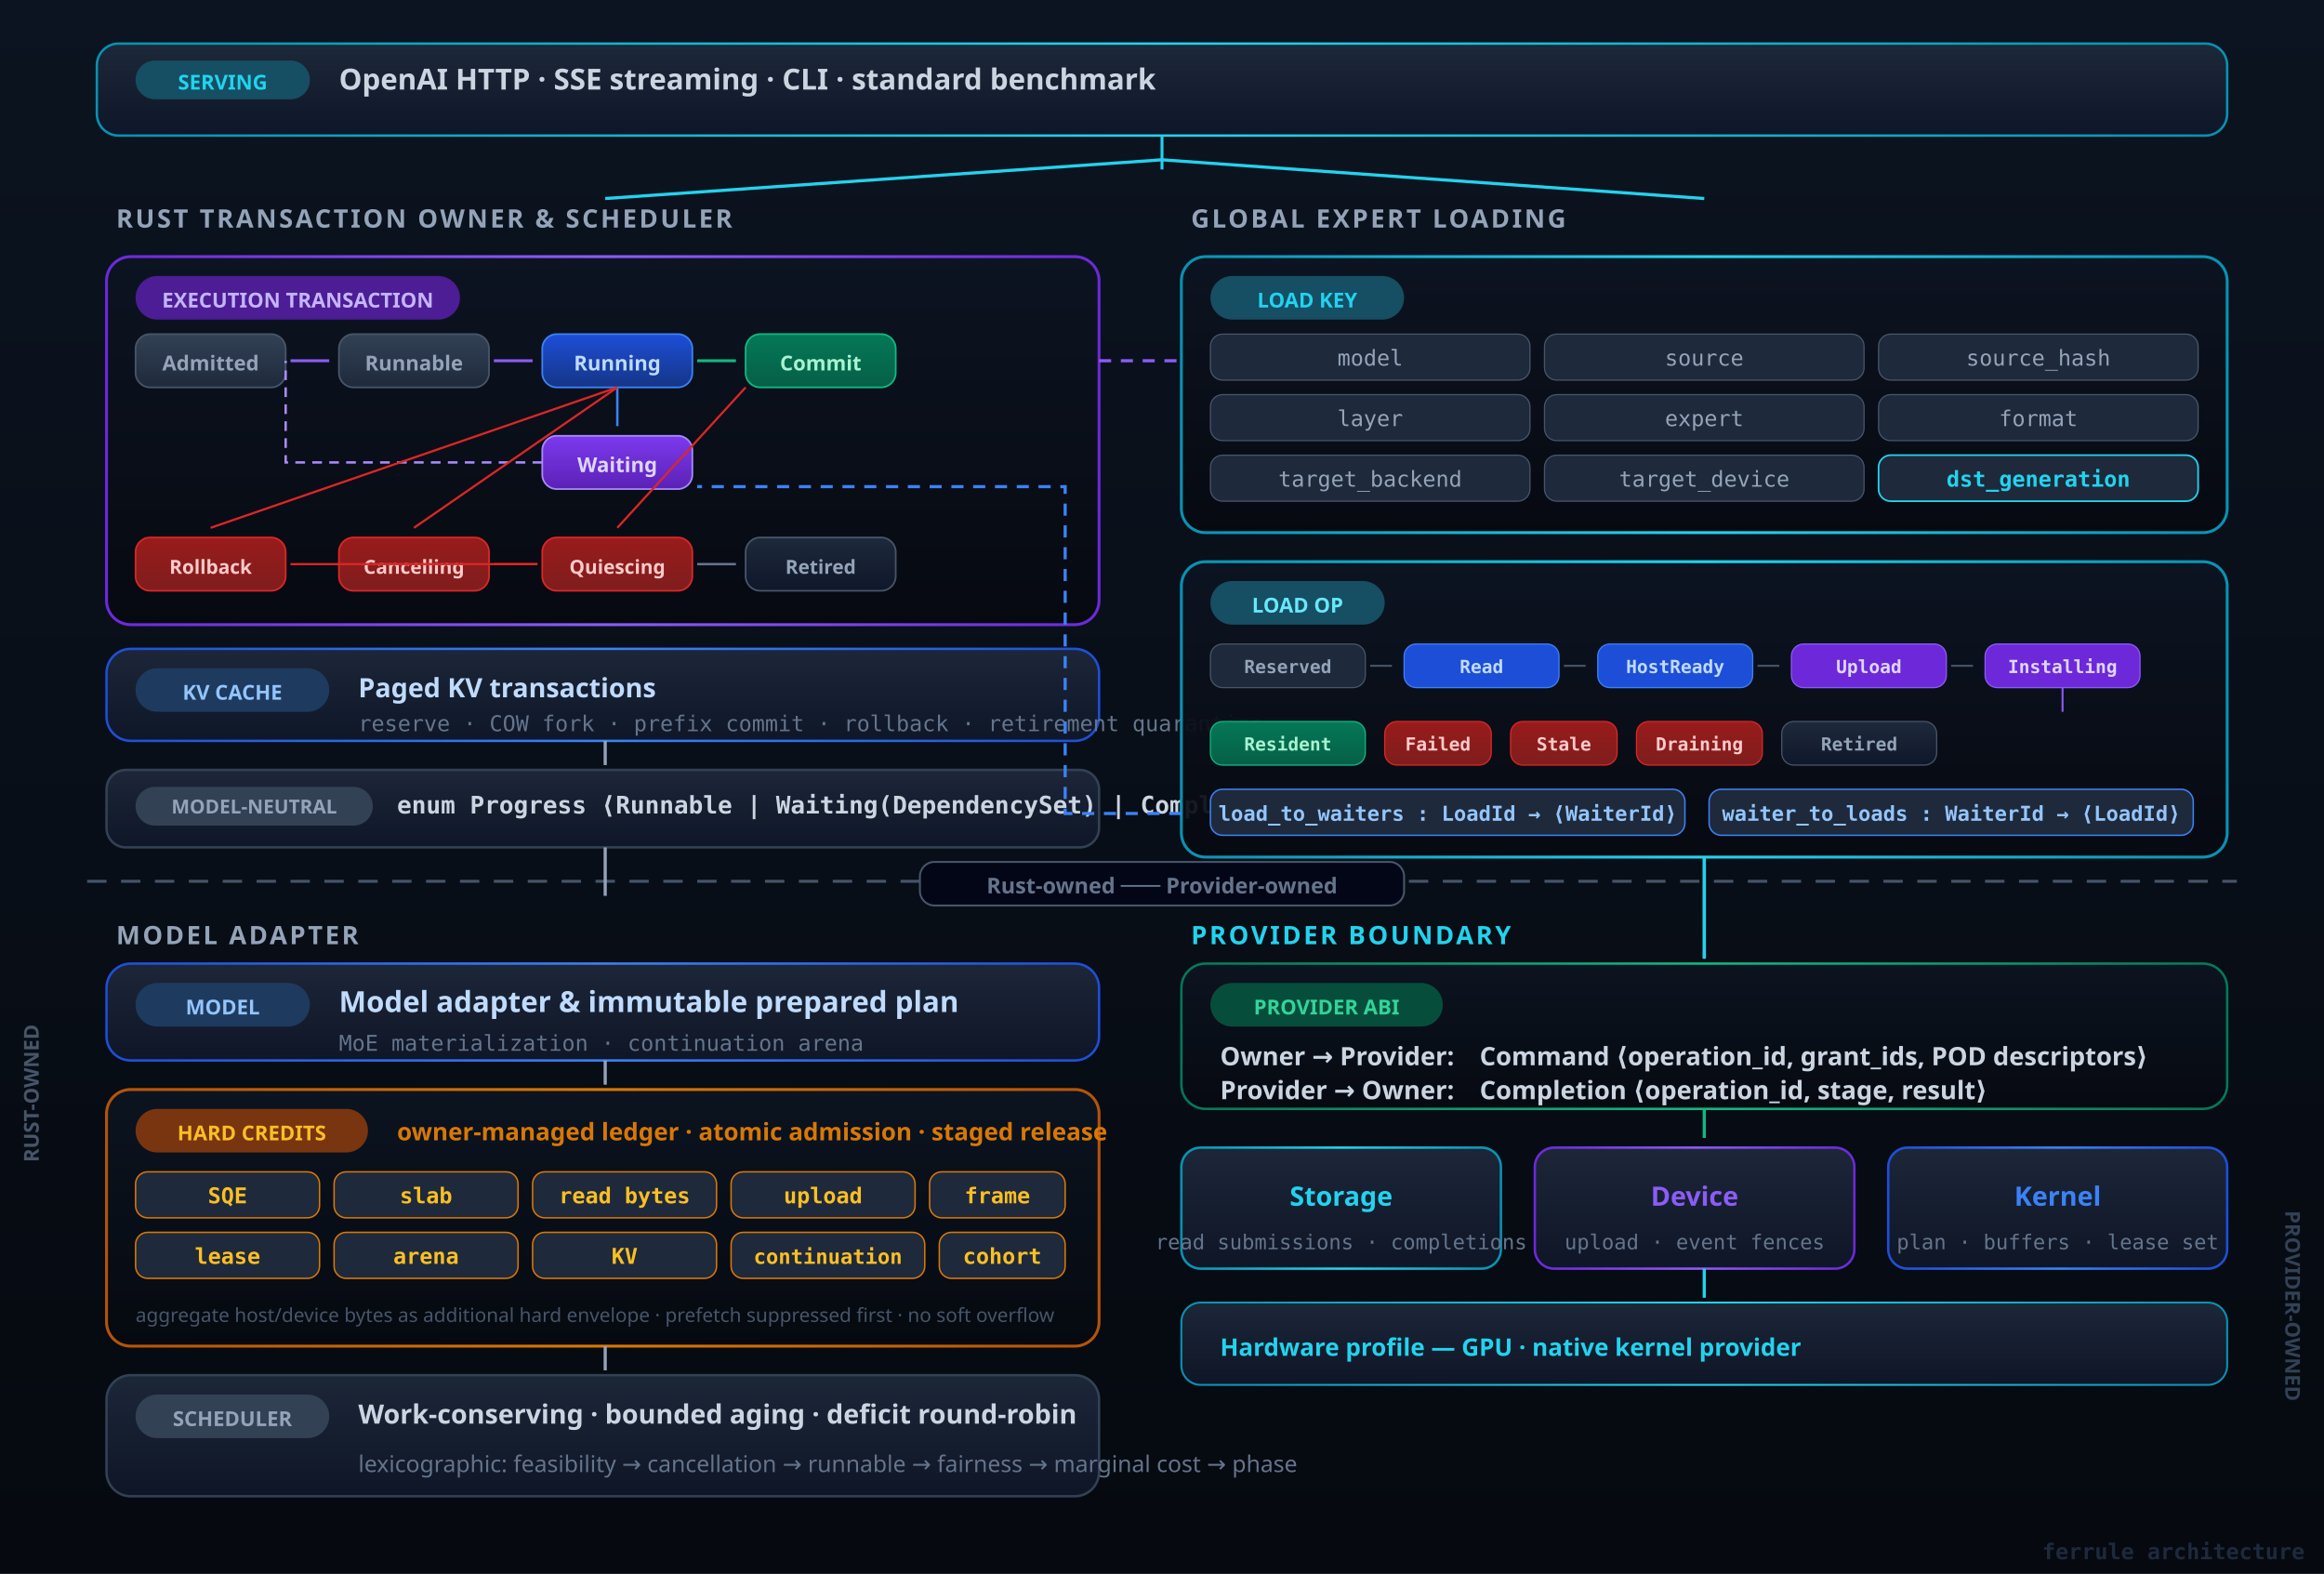
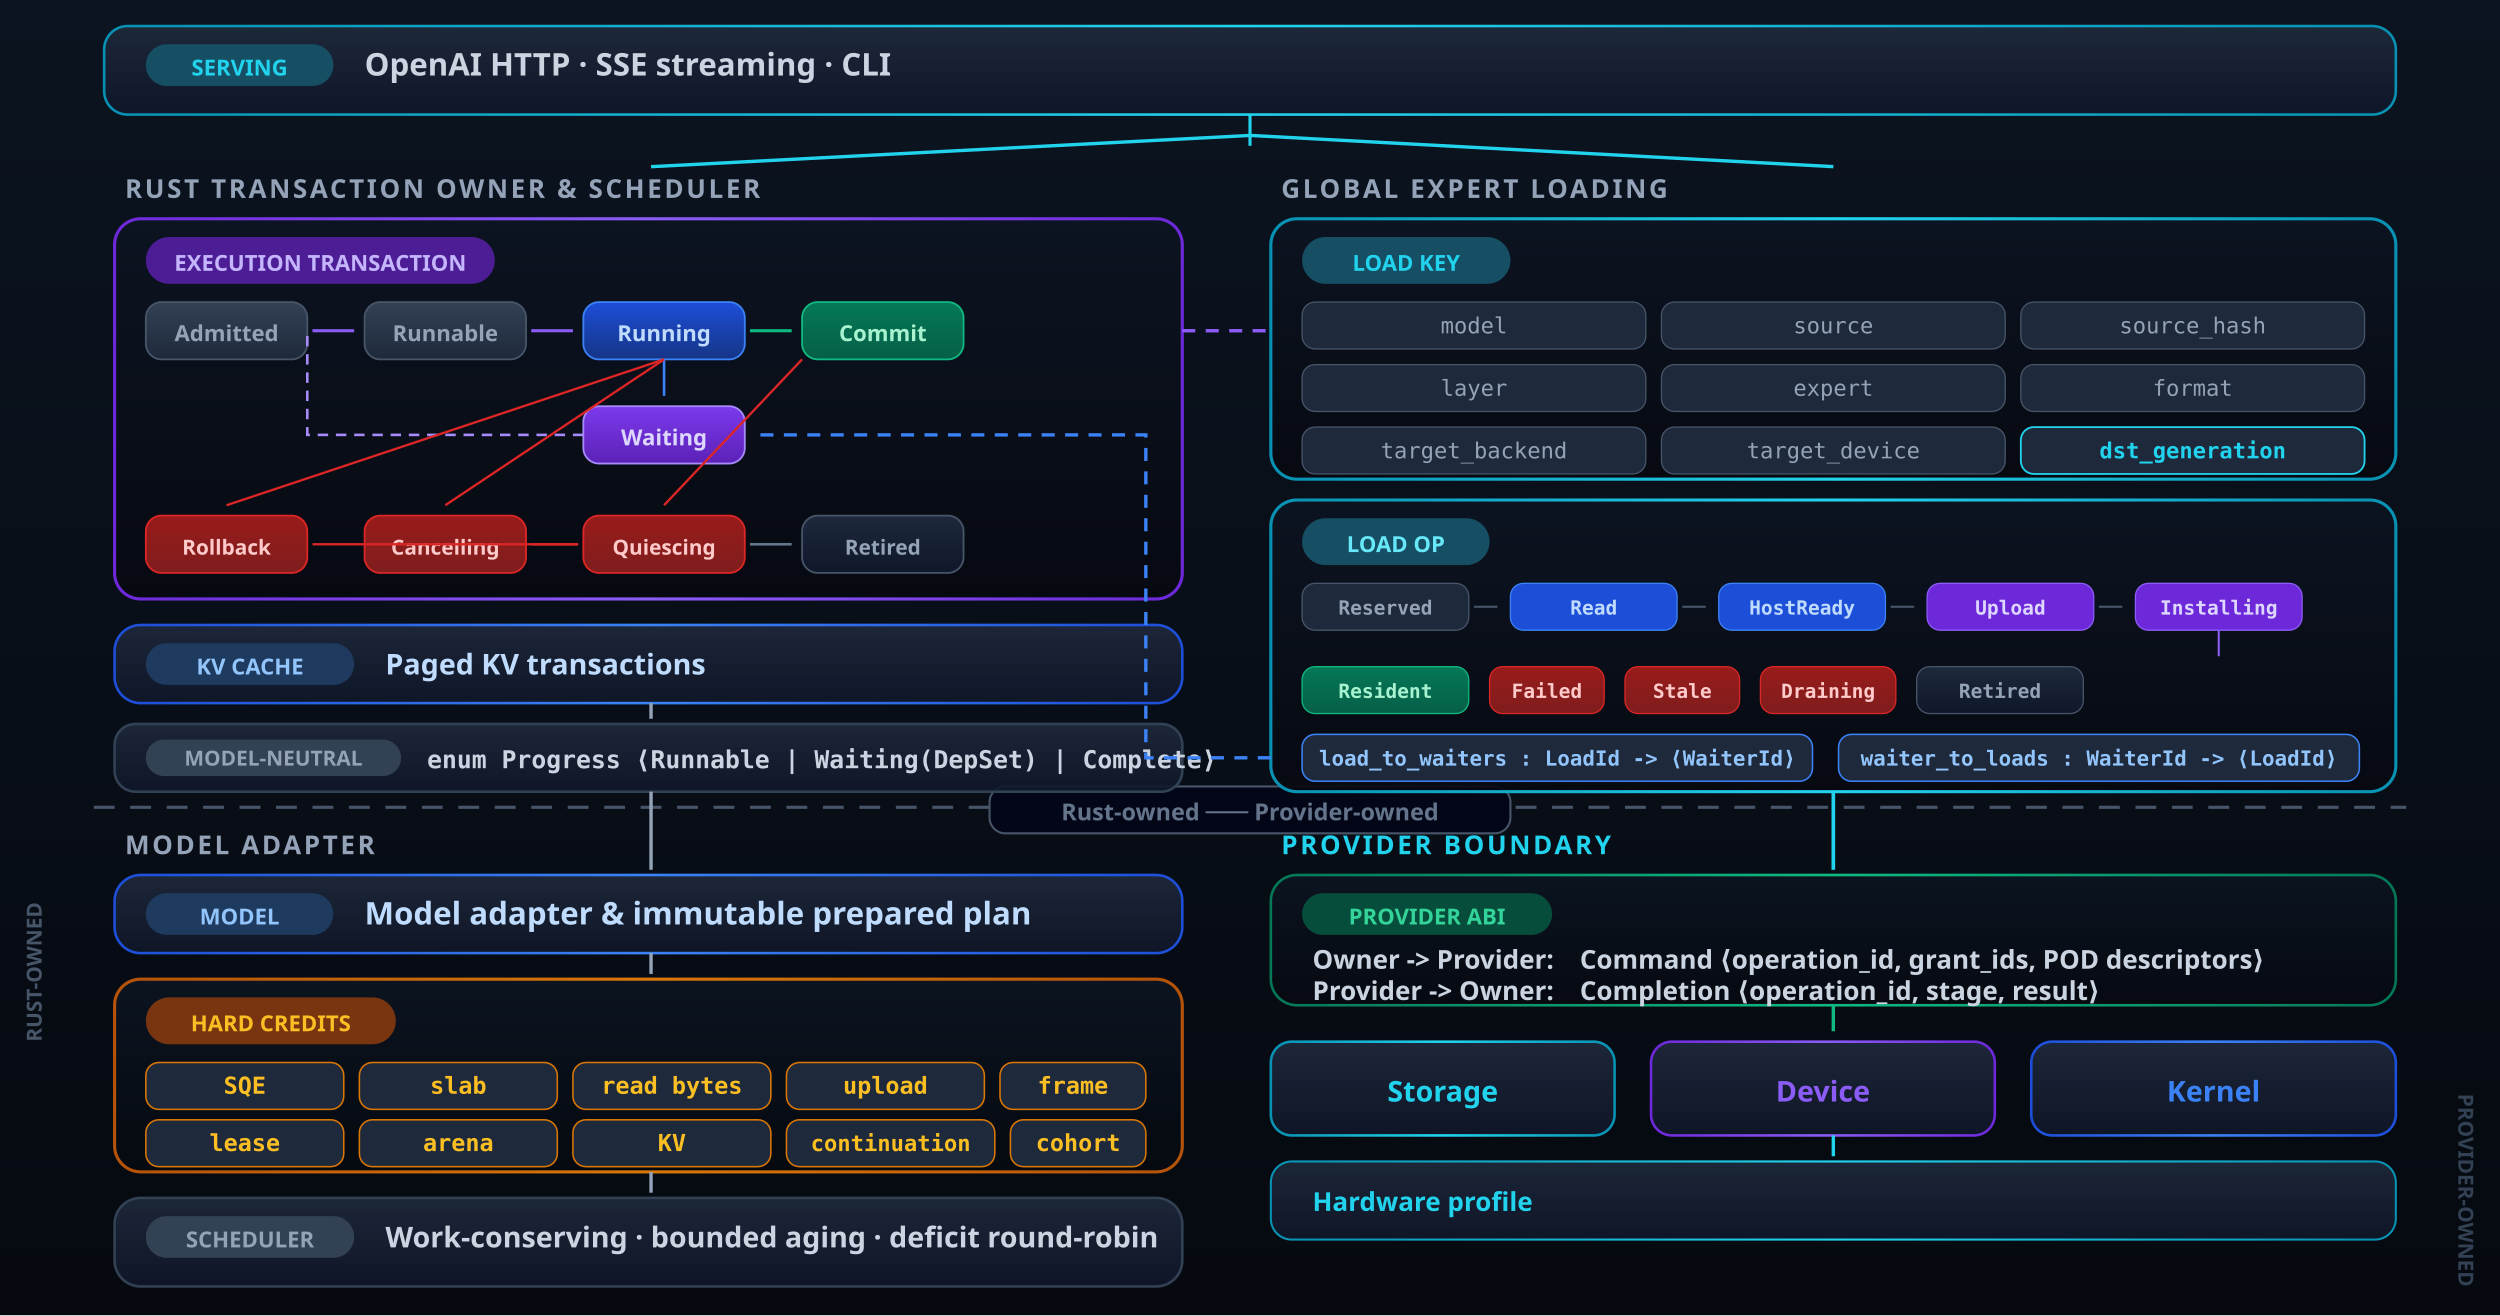
- <svg xmlns="http://www.w3.org/2000/svg" width="960" height="650" viewBox="0 0 960 650" role="img" aria-labelledby="ferrule-arch-title" focusable="false">
+ <svg xmlns="http://www.w3.org/2000/svg" width="960" height="505" viewBox="0 0 960 505" role="img" aria-labelledby="ferrule-arch-title" focusable="false">
  <defs>
    <linearGradient id="a-cyan" x1="0" y1="0" x2="1" y2="0">
      <stop offset="0" stop-color="#0891B2" />
      <stop offset="0.5" stop-color="#22D3EE" />
      <stop offset="1" stop-color="#0891B2" />
    </linearGradient>
    <linearGradient id="a-blue" x1="0" y1="0" x2="1" y2="0">
      <stop offset="0" stop-color="#1D4ED8" />
      <stop offset="0.5" stop-color="#3B82F6" />
      <stop offset="1" stop-color="#1D4ED8" />
    </linearGradient>
    <linearGradient id="a-purple" x1="0" y1="0" x2="1" y2="0">
      <stop offset="0" stop-color="#6D28D9" />
      <stop offset="0.5" stop-color="#8B5CF6" />
      <stop offset="1" stop-color="#6D28D9" />
    </linearGradient>
    <linearGradient id="a-amber" x1="0" y1="0" x2="1" y2="0">
      <stop offset="0" stop-color="#B45309" />
      <stop offset="0.5" stop-color="#D97706" />
      <stop offset="1" stop-color="#B45309" />
    </linearGradient>
    <linearGradient id="a-emerald" x1="0" y1="0" x2="1" y2="0">
      <stop offset="0" stop-color="#047857" />
      <stop offset="0.5" stop-color="#10B981" />
      <stop offset="1" stop-color="#047857" />
    </linearGradient>
    <linearGradient id="fill-card" x1="0" y1="0" x2="0" y2="1">
      <stop offset="0" stop-color="#1E293B" stop-opacity="0.92" />
      <stop offset="1" stop-color="#0F172A" stop-opacity="0.88" />
    </linearGradient>
    <linearGradient id="fill-deep" x1="0" y1="0" x2="0" y2="1">
      <stop offset="0" stop-color="#0C1421" stop-opacity="0.94" />
      <stop offset="1" stop-color="#060910" stop-opacity="0.92" />
    </linearGradient>
    <linearGradient id="st-n" x1="0" y1="0" x2="0" y2="1">
      <stop offset="0" stop-color="#334155" />
      <stop offset="1" stop-color="#1E293B" />
    </linearGradient>
    <linearGradient id="st-r" x1="0" y1="0" x2="0" y2="1">
      <stop offset="0" stop-color="#1D4ED8" />
      <stop offset="1" stop-color="#153586" />
    </linearGradient>
    <linearGradient id="st-w" x1="0" y1="0" x2="0" y2="1">
      <stop offset="0" stop-color="#7C3AED" />
      <stop offset="1" stop-color="#5B21B6" />
    </linearGradient>
    <linearGradient id="st-c" x1="0" y1="0" x2="0" y2="1">
      <stop offset="0" stop-color="#047857" />
      <stop offset="1" stop-color="#065F46" />
    </linearGradient>
    <linearGradient id="st-x" x1="0" y1="0" x2="0" y2="1">
      <stop offset="0" stop-color="#991B1B" />
      <stop offset="1" stop-color="#7F1D1D" />
    </linearGradient>
    <linearGradient id="st-t" x1="0" y1="0" x2="0" y2="1">
      <stop offset="0" stop-color="#1E293B" />
      <stop offset="1" stop-color="#0F172A" />
    </linearGradient>
    <linearGradient id="ld-ok" x1="0" y1="0" x2="0" y2="1">
      <stop offset="0" stop-color="#047857" />
      <stop offset="1" stop-color="#065F46" />
    </linearGradient>
    <linearGradient id="ld-err" x1="0" y1="0" x2="0" y2="1">
      <stop offset="0" stop-color="#991B1B" />
      <stop offset="1" stop-color="#7F1D1D" />
    </linearGradient>
  </defs>
-   <rect width="960" height="650" fill="#060910" />
-   <rect width="960" height="650" fill="url(#fill-deep)" />
-   <line x1="36" y1="364" x2="924" y2="364" stroke="#475569" stroke-width="1.2" stroke-dasharray="8 6" />
-   <rect x="380" y="356" width="200" height="18" rx="6" fill="#020617" stroke="#475569" stroke-width="0.8" />
-   <text x="480" y="369" text-anchor="middle" fill="#64748B" font-family="system-ui,sans-serif" font-size="9" font-weight="600">Rust-owned  ───  Provider-owned</text>
-   <rect x="40" y="18" width="880" height="38" rx="9" fill="url(#fill-card)" stroke="url(#a-cyan)" stroke-width="1" />
-   <rect x="56" y="25" width="72" height="16" rx="8" fill="#164E63" />
-   <text x="92" y="37" text-anchor="middle" fill="#22D3EE" font-family="system-ui,sans-serif" font-size="8.5" font-weight="700">SERVING</text>
-   <text x="140" y="37" fill="#CBD5E1" font-family="system-ui,sans-serif" font-size="12" font-weight="600">OpenAI HTTP · SSE streaming · CLI · standard benchmark</text>
-   <line x1="480" y1="56" x2="480" y2="70" stroke="#22D3EE" stroke-width="1.2" />
-   <line x1="480" y1="66" x2="250" y2="82" stroke="#22D3EE" stroke-width="1.3" />
-   <line x1="480" y1="66" x2="704" y2="82" stroke="#22D3EE" stroke-width="1.3" />
-   <text x="48" y="94" fill="#94A3B8" font-family="system-ui,sans-serif" font-size="10.5" font-weight="700" letter-spacing="1">RUST TRANSACTION OWNER &amp; SCHEDULER</text>
-   <g>
-     <rect x="44" y="106" width="410" height="152" rx="10" fill="url(#fill-deep)" stroke="url(#a-purple)" stroke-width="1.2" />
-     <rect x="56" y="114" width="134" height="18" rx="9" fill="#4C1D95" />
-     <text x="123" y="127" text-anchor="middle" fill="#C4B5FD" font-family="system-ui,sans-serif" font-size="8.5" font-weight="700">EXECUTION TRANSACTION</text>
-     <rect x="56" y="138" width="62" height="22" rx="6" fill="url(#st-n)" stroke="#475569" stroke-width="0.7" />
-     <text x="87" y="153" text-anchor="middle" fill="#94A3B8" font-family="system-ui,sans-serif" font-size="8.5" font-weight="700">Admitted</text>
-     <line x1="120" y1="149" x2="136" y2="149" stroke="#8B5CF6" stroke-width="1.2" />
-     <rect x="140" y="138" width="62" height="22" rx="6" fill="url(#st-n)" stroke="#475569" stroke-width="0.7" />
-     <text x="171" y="153" text-anchor="middle" fill="#94A3B8" font-family="system-ui,sans-serif" font-size="8.5" font-weight="700">Runnable</text>
-     <line x1="204" y1="149" x2="220" y2="149" stroke="#8B5CF6" stroke-width="1.2" />
-     <rect x="224" y="138" width="62" height="22" rx="6" fill="url(#st-r)" stroke="#3B82F6" stroke-width="0.7" />
-     <text x="255" y="153" text-anchor="middle" fill="#BFDBFE" font-family="system-ui,sans-serif" font-size="8.5" font-weight="700">Running</text>
-     <line x1="288" y1="149" x2="304" y2="149" stroke="#10B981" stroke-width="1.2" />
-     <rect x="308" y="138" width="62" height="22" rx="6" fill="url(#st-c)" stroke="#10B981" stroke-width="0.7" />
-     <text x="339" y="153" text-anchor="middle" fill="#A7F3D0" font-family="system-ui,sans-serif" font-size="8.5" font-weight="700">Commit</text>
-     <line x1="255" y1="160" x2="255" y2="176" stroke="#3B82F6" stroke-width="1" />
-     <rect x="224" y="180" width="62" height="22" rx="6" fill="url(#st-w)" stroke="#A78BFA" stroke-width="0.7" />
-     <text x="255" y="195" text-anchor="middle" fill="#DDD6FE" font-family="system-ui,sans-serif" font-size="8.5" font-weight="700">Waiting</text>
-     <path d="M224 191L118 191L118 149" fill="none" stroke="#A78BFA" stroke-width="1" stroke-dasharray="4 3" />
-     <line x1="255" y1="160" x2="87" y2="218" stroke="#DC2626" stroke-width="0.9" />
-     <line x1="255" y1="160" x2="171" y2="218" stroke="#DC2626" stroke-width="0.9" />
-     <line x1="308" y1="160" x2="255" y2="218" stroke="#DC2626" stroke-width="0.9" />
-     <rect x="56" y="222" width="62" height="22" rx="6" fill="url(#st-x)" stroke="#DC2626" stroke-width="0.7" />
-     <text x="87" y="237" text-anchor="middle" fill="#FECACA" font-family="system-ui,sans-serif" font-size="8" font-weight="700">Rollback</text>
-     <rect x="140" y="222" width="62" height="22" rx="6" fill="url(#st-x)" stroke="#DC2626" stroke-width="0.7" />
-     <text x="171" y="237" text-anchor="middle" fill="#FECACA" font-family="system-ui,sans-serif" font-size="8" font-weight="700">Cancelling</text>
-     <rect x="224" y="222" width="62" height="22" rx="6" fill="url(#st-x)" stroke="#DC2626" stroke-width="0.7" />
-     <text x="255" y="237" text-anchor="middle" fill="#FECACA" font-family="system-ui,sans-serif" font-size="8" font-weight="700">Quiescing</text>
-     <line x1="288" y1="233" x2="304" y2="233" stroke="#64748B" stroke-width="1" />
-     <rect x="308" y="222" width="62" height="22" rx="6" fill="url(#st-t)" stroke="#475569" stroke-width="0.7" />
-     <text x="339" y="237" text-anchor="middle" fill="#94A3B8" font-family="system-ui,sans-serif" font-size="8" font-weight="700">Retired</text>
-     <line x1="120" y1="233" x2="222" y2="233" stroke="#DC2626" stroke-width="0.9" />
-     <line x1="204" y1="233" x2="222" y2="233" stroke="#DC2626" stroke-width="0.9" />
-   </g>
-   <g>
-     <rect x="44" y="268" width="410" height="38" rx="10" fill="url(#fill-card)" stroke="url(#a-blue)" stroke-width="1" />
-     <rect x="56" y="276" width="80" height="18" rx="9" fill="#1E3A5F" />
-     <text x="96" y="289" text-anchor="middle" fill="#93C5FD" font-family="system-ui,sans-serif" font-size="8.5" font-weight="700">KV CACHE</text>
-     <text x="148" y="288" fill="#BFDBFE" font-family="system-ui,sans-serif" font-size="11" font-weight="600">Paged KV transactions</text>
-     <text x="148" y="302" fill="#64748B" font-family="Consolas,monospace" font-size="9">reserve · COW fork · prefix commit · rollback · retirement quarantine</text>
-   </g>
-   <g>
-     <rect x="44" y="318" width="410" height="32" rx="8" fill="url(#fill-card)" stroke="#334155" stroke-width="1" />
-     <rect x="56" y="325" width="98" height="16" rx="8" fill="#334155" />
-     <text x="105" y="336" text-anchor="middle" fill="#94A3B8" font-family="system-ui,sans-serif" font-size="8" font-weight="700">MODEL-NEUTRAL</text>
-     <text x="164" y="336" fill="#CBD5E1" font-family="Consolas,monospace" font-size="10" font-weight="600">enum Progress ⟨Runnable | Waiting(DependencySet) | Complete⟩</text>
-   </g>
-   <text x="492" y="94" fill="#94A3B8" font-family="system-ui,sans-serif" font-size="10.5" font-weight="700" letter-spacing="1">GLOBAL EXPERT LOADING</text>
-   <g>
-     <rect x="488" y="106" width="432" height="114" rx="10" fill="url(#fill-deep)" stroke="url(#a-cyan)" stroke-width="1.2" />
-     <rect x="500" y="114" width="80" height="18" rx="9" fill="#164E63" />
-     <text x="540" y="127" text-anchor="middle" fill="#22D3EE" font-family="system-ui,sans-serif" font-size="8.5" font-weight="700">LOAD KEY</text>
-     <rect x="500" y="138" width="132" height="19" rx="5" fill="#1E293B" stroke="#475569" stroke-width="0.5" />
-     <text x="566" y="151" text-anchor="middle" fill="#94A3B8" font-family="Consolas,monospace" font-size="9">model</text>
-     <rect x="638" y="138" width="132" height="19" rx="5" fill="#1E293B" stroke="#475569" stroke-width="0.5" />
-     <text x="704" y="151" text-anchor="middle" fill="#94A3B8" font-family="Consolas,monospace" font-size="9">source</text>
-     <rect x="776" y="138" width="132" height="19" rx="5" fill="#1E293B" stroke="#475569" stroke-width="0.5" />
-     <text x="842" y="151" text-anchor="middle" fill="#94A3B8" font-family="Consolas,monospace" font-size="9">source_hash</text>
-     <rect x="500" y="163" width="132" height="19" rx="5" fill="#1E293B" stroke="#475569" stroke-width="0.5" />
-     <text x="566" y="176" text-anchor="middle" fill="#94A3B8" font-family="Consolas,monospace" font-size="9">layer</text>
-     <rect x="638" y="163" width="132" height="19" rx="5" fill="#1E293B" stroke="#475569" stroke-width="0.5" />
-     <text x="704" y="176" text-anchor="middle" fill="#94A3B8" font-family="Consolas,monospace" font-size="9">expert</text>
-     <rect x="776" y="163" width="132" height="19" rx="5" fill="#1E293B" stroke="#475569" stroke-width="0.5" />
-     <text x="842" y="176" text-anchor="middle" fill="#94A3B8" font-family="Consolas,monospace" font-size="9">format</text>
-     <rect x="500" y="188" width="132" height="19" rx="5" fill="#1E293B" stroke="#475569" stroke-width="0.5" />
-     <text x="566" y="201" text-anchor="middle" fill="#94A3B8" font-family="Consolas,monospace" font-size="9">target_backend</text>
-     <rect x="638" y="188" width="132" height="19" rx="5" fill="#1E293B" stroke="#475569" stroke-width="0.5" />
-     <text x="704" y="201" text-anchor="middle" fill="#94A3B8" font-family="Consolas,monospace" font-size="9">target_device</text>
-     <rect x="776" y="188" width="132" height="19" rx="5" fill="#1E293B" stroke="#22D3EE" stroke-width="0.7" />
-     <text x="842" y="201" text-anchor="middle" fill="#22D3EE" font-family="Consolas,monospace" font-size="9" font-weight="600">dst_generation</text>
-   </g>
-   <g>
-     <rect x="488" y="232" width="432" height="122" rx="10" fill="url(#fill-deep)" stroke="url(#a-cyan)" stroke-width="1.2" />
-     <rect x="500" y="240" width="72" height="18" rx="9" fill="#164E63" />
-     <text x="536" y="253" text-anchor="middle" fill="#67E8F9" font-family="system-ui,sans-serif" font-size="8.5" font-weight="700">LOAD OP</text>
-     <rect x="500" y="266" width="64" height="18" rx="5" fill="#1E293B" stroke="#475569" stroke-width="0.5" />
-     <text x="532" y="278" text-anchor="middle" fill="#94A3B8" font-family="Consolas,monospace" font-size="7.5" font-weight="700">Reserved</text>
-     <line x1="566" y1="275" x2="575" y2="275" stroke="#475569" stroke-width="0.8" />
-     <rect x="580" y="266" width="64" height="18" rx="5" fill="#1D4ED8" stroke="#3B82F6" stroke-width="0.5" />
-     <text x="612" y="278" text-anchor="middle" fill="#BFDBFE" font-family="Consolas,monospace" font-size="7.5" font-weight="700">Read</text>
-     <line x1="646" y1="275" x2="655" y2="275" stroke="#475569" stroke-width="0.8" />
-     <rect x="660" y="266" width="64" height="18" rx="5" fill="#1D4ED8" stroke="#3B82F6" stroke-width="0.5" />
-     <text x="692" y="278" text-anchor="middle" fill="#BFDBFE" font-family="Consolas,monospace" font-size="7.5" font-weight="700">HostReady</text>
-     <line x1="726" y1="275" x2="735" y2="275" stroke="#475569" stroke-width="0.8" />
-     <rect x="740" y="266" width="64" height="18" rx="5" fill="#6D28D9" stroke="#8B5CF6" stroke-width="0.5" />
-     <text x="772" y="278" text-anchor="middle" fill="#DDD6FE" font-family="Consolas,monospace" font-size="7.5" font-weight="700">Upload</text>
-     <line x1="806" y1="275" x2="815" y2="275" stroke="#475569" stroke-width="0.8" />
-     <rect x="820" y="266" width="64" height="18" rx="5" fill="#6D28D9" stroke="#8B5CF6" stroke-width="0.5" />
-     <text x="852" y="278" text-anchor="middle" fill="#DDD6FE" font-family="Consolas,monospace" font-size="7.5" font-weight="700">Installing</text>
-     <line x1="852" y1="284" x2="852" y2="294" stroke="#8B5CF6" stroke-width="0.8" />
-     <rect x="500" y="298" width="64" height="18" rx="5" fill="url(#ld-ok)" stroke="#10B981" stroke-width="0.5" />
-     <text x="532" y="310" text-anchor="middle" fill="#A7F3D0" font-family="Consolas,monospace" font-size="7.5" font-weight="700">Resident</text>
-     <rect x="572" y="298" width="44" height="18" rx="5" fill="url(#ld-err)" stroke="#DC2626" stroke-width="0.5" />
-     <text x="594" y="310" text-anchor="middle" fill="#FECACA" font-family="Consolas,monospace" font-size="7.5" font-weight="700">Failed</text>
-     <rect x="624" y="298" width="44" height="18" rx="5" fill="url(#ld-err)" stroke="#DC2626" stroke-width="0.5" />
-     <text x="646" y="310" text-anchor="middle" fill="#FECACA" font-family="Consolas,monospace" font-size="7.5" font-weight="700">Stale</text>
-     <rect x="676" y="298" width="52" height="18" rx="5" fill="url(#ld-err)" stroke="#DC2626" stroke-width="0.5" />
-     <text x="702" y="310" text-anchor="middle" fill="#FECACA" font-family="Consolas,monospace" font-size="7.5" font-weight="700">Draining</text>
-     <rect x="736" y="298" width="64" height="18" rx="5" fill="url(#st-t)" stroke="#475569" stroke-width="0.5" />
-     <text x="768" y="310" text-anchor="middle" fill="#94A3B8" font-family="Consolas,monospace" font-size="7.5" font-weight="700">Retired</text>
-     <rect x="500" y="326" width="196" height="19" rx="5" fill="#1E293B" stroke="#3B82F6" stroke-width="0.6" />
-     <text x="598" y="339" text-anchor="middle" fill="#93C5FD" font-family="Consolas,monospace" font-size="8.5" font-weight="600">load_to_waiters : LoadId → ⟨WaiterId⟩</text>
-     <rect x="706" y="326" width="200" height="19" rx="5" fill="#1E293B" stroke="#3B82F6" stroke-width="0.6" />
-     <text x="806" y="339" text-anchor="middle" fill="#93C5FD" font-family="Consolas,monospace" font-size="8.5" font-weight="600">waiter_to_loads : WaiterId → ⟨LoadId⟩</text>
-   </g>
-   <text x="48" y="390" fill="#94A3B8" font-family="system-ui,sans-serif" font-size="10.5" font-weight="700" letter-spacing="1">MODEL ADAPTER</text>
-   <g>
-     <rect x="44" y="398" width="410" height="40" rx="10" fill="url(#fill-card)" stroke="url(#a-blue)" stroke-width="1" />
-     <rect x="56" y="406" width="72" height="18" rx="9" fill="#1E3A5F" />
-     <text x="92" y="419" text-anchor="middle" fill="#93C5FD" font-family="system-ui,sans-serif" font-size="8.5" font-weight="700">MODEL</text>
-     <text x="140" y="418" fill="#BFDBFE" font-family="system-ui,sans-serif" font-size="12" font-weight="600">Model adapter &amp; immutable prepared plan</text>
-     <text x="140" y="434" fill="#64748B" font-family="Consolas,monospace" font-size="9">MoE materialization · continuation arena</text>
-   </g>
-   <g>
-     <rect x="44" y="450" width="410" height="106" rx="10" fill="url(#fill-deep)" stroke="url(#a-amber)" stroke-width="1.2" />
-     <rect x="56" y="458" width="96" height="18" rx="9" fill="#78350F" />
-     <text x="104" y="471" text-anchor="middle" fill="#FBBF24" font-family="system-ui,sans-serif" font-size="8.5" font-weight="700">HARD CREDITS</text>
-     <text x="164" y="471" fill="#D97706" font-family="system-ui,sans-serif" font-size="10" font-weight="600">owner-managed ledger · atomic admission · staged release</text>
-     <rect x="56" y="484" width="76" height="19" rx="5" fill="#1E293B" stroke="#D97706" stroke-width="0.6" />
-     <text x="94" y="497" text-anchor="middle" fill="#FBBF24" font-family="Consolas,monospace" font-size="9" font-weight="700">SQE</text>
-     <rect x="138" y="484" width="76" height="19" rx="5" fill="#1E293B" stroke="#D97706" stroke-width="0.6" />
-     <text x="176" y="497" text-anchor="middle" fill="#FBBF24" font-family="Consolas,monospace" font-size="9" font-weight="700">slab</text>
-     <rect x="220" y="484" width="76" height="19" rx="5" fill="#1E293B" stroke="#D97706" stroke-width="0.6" />
-     <text x="258" y="497" text-anchor="middle" fill="#FBBF24" font-family="Consolas,monospace" font-size="9" font-weight="700">read bytes</text>
-     <rect x="302" y="484" width="76" height="19" rx="5" fill="#1E293B" stroke="#D97706" stroke-width="0.6" />
-     <text x="340" y="497" text-anchor="middle" fill="#FBBF24" font-family="Consolas,monospace" font-size="9" font-weight="700">upload</text>
-     <rect x="384" y="484" width="56" height="19" rx="5" fill="#1E293B" stroke="#D97706" stroke-width="0.6" />
-     <text x="412" y="497" text-anchor="middle" fill="#FBBF24" font-family="Consolas,monospace" font-size="9" font-weight="700">frame</text>
-     <rect x="56" y="509" width="76" height="19" rx="5" fill="#1E293B" stroke="#D97706" stroke-width="0.6" />
-     <text x="94" y="522" text-anchor="middle" fill="#FBBF24" font-family="Consolas,monospace" font-size="9" font-weight="700">lease</text>
-     <rect x="138" y="509" width="76" height="19" rx="5" fill="#1E293B" stroke="#D97706" stroke-width="0.6" />
-     <text x="176" y="522" text-anchor="middle" fill="#FBBF24" font-family="Consolas,monospace" font-size="9" font-weight="700">arena</text>
-     <rect x="220" y="509" width="76" height="19" rx="5" fill="#1E293B" stroke="#D97706" stroke-width="0.6" />
-     <text x="258" y="522" text-anchor="middle" fill="#FBBF24" font-family="Consolas,monospace" font-size="9" font-weight="700">KV</text>
-     <rect x="302" y="509" width="80" height="19" rx="5" fill="#1E293B" stroke="#D97706" stroke-width="0.6" />
-     <text x="342" y="522" text-anchor="middle" fill="#FBBF24" font-family="Consolas,monospace" font-size="8.5" font-weight="700">continuation</text>
-     <rect x="388" y="509" width="52" height="19" rx="5" fill="#1E293B" stroke="#D97706" stroke-width="0.6" />
-     <text x="414" y="522" text-anchor="middle" fill="#FBBF24" font-family="Consolas,monospace" font-size="9" font-weight="700">cohort</text>
-     <text x="56" y="546" fill="#475569" font-family="system-ui,sans-serif" font-size="8">aggregate host/device bytes as additional hard envelope · prefetch suppressed first · no soft overflow</text>
-   </g>
-   <g>
-     <rect x="44" y="568" width="410" height="50" rx="10" fill="url(#fill-card)" stroke="#334155" stroke-width="1" />
-     <rect x="56" y="576" width="80" height="18" rx="9" fill="#334155" />
-     <text x="96" y="589" text-anchor="middle" fill="#94A3B8" font-family="system-ui,sans-serif" font-size="8.5" font-weight="700">SCHEDULER</text>
-     <text x="148" y="588" fill="#CBD5E1" font-family="system-ui,sans-serif" font-size="11" font-weight="600">Work-conserving · bounded aging · deficit round-robin</text>
-     <text x="148" y="608" fill="#64748B" font-family="system-ui,sans-serif" font-size="9.5">lexicographic: feasibility → cancellation → runnable → fairness → marginal cost → phase</text>
-   </g>
-   <text x="492" y="390" fill="#22D3EE" font-family="system-ui,sans-serif" font-size="10.5" font-weight="700" letter-spacing="1">PROVIDER BOUNDARY</text>
-   <g>
-     <rect x="488" y="398" width="432" height="60" rx="10" fill="url(#fill-deep)" stroke="url(#a-emerald)" stroke-width="1" />
-     <rect x="500" y="406" width="96" height="18" rx="9" fill="#064E3B" />
-     <text x="548" y="419" text-anchor="middle" fill="#34D399" font-family="system-ui,sans-serif" font-size="8.5" font-weight="700">PROVIDER ABI</text>
-     <text x="504" y="440" fill="#CBD5E1" font-family="system-ui,sans-serif" font-size="10.5" font-weight="600">Owner → Provider:　Command ⟨operation_id, grant_ids, POD descriptors⟩</text>
-     <text x="504" y="454" fill="#CBD5E1" font-family="system-ui,sans-serif" font-size="10.5" font-weight="600">Provider → Owner:　Completion ⟨operation_id, stage, result⟩</text>
-   </g>
-   <line x1="704" y1="354" x2="704" y2="396" stroke="#22D3EE" stroke-width="1.4" />
-   <line x1="704" y1="458" x2="704" y2="470" stroke="#10B981" stroke-width="1.3" />
-   <g>
-     <rect x="488" y="474" width="132" height="50" rx="8" fill="url(#fill-card)" stroke="url(#a-cyan)" stroke-width="1" />
-     <text x="554" y="498" text-anchor="middle" fill="#22D3EE" font-family="system-ui,sans-serif" font-size="11" font-weight="700">Storage</text>
-     <text x="554" y="516" text-anchor="middle" fill="#64748B" font-family="Consolas,monospace" font-size="8.5">read submissions · completions</text>
-   </g>
-   <g>
-     <rect x="634" y="474" width="132" height="50" rx="8" fill="url(#fill-card)" stroke="url(#a-purple)" stroke-width="1" />
-     <text x="700" y="498" text-anchor="middle" fill="#8B5CF6" font-family="system-ui,sans-serif" font-size="11" font-weight="700">Device</text>
-     <text x="700" y="516" text-anchor="middle" fill="#64748B" font-family="Consolas,monospace" font-size="8.5">upload · event fences</text>
-   </g>
-   <g>
-     <rect x="780" y="474" width="140" height="50" rx="8" fill="url(#fill-card)" stroke="url(#a-blue)" stroke-width="1" />
-     <text x="850" y="498" text-anchor="middle" fill="#3B82F6" font-family="system-ui,sans-serif" font-size="11" font-weight="700">Kernel</text>
-     <text x="850" y="516" text-anchor="middle" fill="#64748B" font-family="Consolas,monospace" font-size="8.5">plan · buffers · lease set</text>
-   </g>
-   <g>
-     <rect x="488" y="538" width="432" height="34" rx="8" fill="url(#fill-card)" stroke="url(#a-cyan)" stroke-width="0.8" />
-     <text x="504" y="560" fill="#22D3EE" font-family="system-ui,sans-serif" font-size="10" font-weight="700">Hardware profile — GPU · native kernel provider</text>
-   </g>
-   <line x1="704" y1="524" x2="704" y2="536" stroke="#22D3EE" stroke-width="1.3" />
-   <line x1="250" y1="306" x2="250" y2="316" stroke="#94A3B8" stroke-width="1.3" />
-   <line x1="250" y1="350" x2="250" y2="370" stroke="#94A3B8" stroke-width="1.3" />
-   <line x1="250" y1="438" x2="250" y2="448" stroke="#94A3B8" stroke-width="1.3" />
-   <line x1="250" y1="556" x2="250" y2="566" stroke="#94A3B8" stroke-width="1.3" />
-   <path d="M454 149L488 149" fill="none" stroke="#8B5CF6" stroke-width="1.3" stroke-dasharray="5 4" />
-   <path d="M488 336L440 336L440 201L288 201" fill="none" stroke="#3B82F6" stroke-width="1.3" stroke-dasharray="5 4" />
-   <text x="16" y="480" fill="#475569" font-family="system-ui,sans-serif" font-size="8.5" font-weight="600" transform="rotate(-90 16 480)">RUST-OWNED</text>
-   <text x="944" y="500" fill="#334155" font-family="system-ui,sans-serif" font-size="8.5" font-weight="600" transform="rotate(90 944 500)">PROVIDER-OWNED</text>
-   <text x="952" y="644" text-anchor="end" fill="#1E293B" font-family="Consolas,monospace" font-size="9" font-weight="600">ferrule architecture</text>
+   <rect width="960" height="505" fill="#060910" />
+   <rect width="960" height="505" fill="url(#fill-deep)" />
+   <line x1="36" y1="310" x2="924" y2="310" stroke="#475569" stroke-width="1.2" stroke-dasharray="8 6" />
+   <rect x="380" y="302" width="200" height="18" rx="6" fill="#020617" stroke="#475569" stroke-width="0.8" />
+   <text x="480" y="315" text-anchor="middle" fill="#64748B" font-family="system-ui,sans-serif" font-size="9" font-weight="600">Rust-owned  ───  Provider-owned</text>
+   <rect x="40" y="10" width="880" height="34" rx="9" fill="url(#fill-card)" stroke="url(#a-cyan)" stroke-width="1" />
+   <rect x="56" y="17" width="72" height="16" rx="8" fill="#164E63" />
+   <text x="92" y="29" text-anchor="middle" fill="#22D3EE" font-family="system-ui,sans-serif" font-size="8.5" font-weight="700">SERVING</text>
+   <text x="140" y="29" fill="#CBD5E1" font-family="system-ui,sans-serif" font-size="12" font-weight="600">OpenAI HTTP · SSE streaming · CLI</text>
+   <line x1="480" y1="44" x2="480" y2="56" stroke="#22D3EE" stroke-width="1.2" />
+   <line x1="480" y1="52" x2="250" y2="64" stroke="#22D3EE" stroke-width="1.3" />
+   <line x1="480" y1="52" x2="704" y2="64" stroke="#22D3EE" stroke-width="1.3" />
+   <text x="48" y="76" fill="#94A3B8" font-family="system-ui,sans-serif" font-size="10" font-weight="700" letter-spacing="1">RUST TRANSACTION OWNER &amp; SCHEDULER</text>
+   <g>
+     <rect x="44" y="84" width="410" height="146" rx="10" fill="url(#fill-deep)" stroke="url(#a-purple)" stroke-width="1.2" />
+     <rect x="56" y="91" width="134" height="18" rx="9" fill="#4C1D95" />
+     <text x="123" y="104" text-anchor="middle" fill="#C4B5FD" font-family="system-ui,sans-serif" font-size="8.5" font-weight="700">EXECUTION TRANSACTION</text>
+     <rect x="56" y="116" width="62" height="22" rx="6" fill="url(#st-n)" stroke="#475569" stroke-width="0.7" />
+     <text x="87" y="131" text-anchor="middle" fill="#94A3B8" font-family="system-ui,sans-serif" font-size="8.5" font-weight="700">Admitted</text>
+     <line x1="120" y1="127" x2="136" y2="127" stroke="#8B5CF6" stroke-width="1.2" />
+     <rect x="140" y="116" width="62" height="22" rx="6" fill="url(#st-n)" stroke="#475569" stroke-width="0.7" />
+     <text x="171" y="131" text-anchor="middle" fill="#94A3B8" font-family="system-ui,sans-serif" font-size="8.5" font-weight="700">Runnable</text>
+     <line x1="204" y1="127" x2="220" y2="127" stroke="#8B5CF6" stroke-width="1.2" />
+     <rect x="224" y="116" width="62" height="22" rx="6" fill="url(#st-r)" stroke="#3B82F6" stroke-width="0.7" />
+     <text x="255" y="131" text-anchor="middle" fill="#BFDBFE" font-family="system-ui,sans-serif" font-size="8.5" font-weight="700">Running</text>
+     <line x1="288" y1="127" x2="304" y2="127" stroke="#10B981" stroke-width="1.2" />
+     <rect x="308" y="116" width="62" height="22" rx="6" fill="url(#st-c)" stroke="#10B981" stroke-width="0.7" />
+     <text x="339" y="131" text-anchor="middle" fill="#A7F3D0" font-family="system-ui,sans-serif" font-size="8.5" font-weight="700">Commit</text>
+     <line x1="255" y1="138" x2="255" y2="152" stroke="#3B82F6" stroke-width="1" />
+     <rect x="224" y="156" width="62" height="22" rx="6" fill="url(#st-w)" stroke="#A78BFA" stroke-width="0.7" />
+     <text x="255" y="171" text-anchor="middle" fill="#DDD6FE" font-family="system-ui,sans-serif" font-size="8.5" font-weight="700">Waiting</text>
+     <path d="M224 167L118 167L118 127" fill="none" stroke="#A78BFA" stroke-width="1" stroke-dasharray="4 3" />
+     <line x1="255" y1="138" x2="87" y2="194" stroke="#DC2626" stroke-width="0.9" />
+     <line x1="255" y1="138" x2="171" y2="194" stroke="#DC2626" stroke-width="0.9" />
+     <line x1="308" y1="138" x2="255" y2="194" stroke="#DC2626" stroke-width="0.9" />
+     <rect x="56" y="198" width="62" height="22" rx="6" fill="url(#st-x)" stroke="#DC2626" stroke-width="0.7" />
+     <text x="87" y="213" text-anchor="middle" fill="#FECACA" font-family="system-ui,sans-serif" font-size="8" font-weight="700">Rollback</text>
+     <rect x="140" y="198" width="62" height="22" rx="6" fill="url(#st-x)" stroke="#DC2626" stroke-width="0.7" />
+     <text x="171" y="213" text-anchor="middle" fill="#FECACA" font-family="system-ui,sans-serif" font-size="8" font-weight="700">Cancelling</text>
+     <rect x="224" y="198" width="62" height="22" rx="6" fill="url(#st-x)" stroke="#DC2626" stroke-width="0.7" />
+     <text x="255" y="213" text-anchor="middle" fill="#FECACA" font-family="system-ui,sans-serif" font-size="8" font-weight="700">Quiescing</text>
+     <line x1="288" y1="209" x2="304" y2="209" stroke="#64748B" stroke-width="1" />
+     <rect x="308" y="198" width="62" height="22" rx="6" fill="url(#st-t)" stroke="#475569" stroke-width="0.7" />
+     <text x="339" y="213" text-anchor="middle" fill="#94A3B8" font-family="system-ui,sans-serif" font-size="8" font-weight="700">Retired</text>
+     <line x1="120" y1="209" x2="222" y2="209" stroke="#DC2626" stroke-width="0.9" />
+     <line x1="204" y1="209" x2="222" y2="209" stroke="#DC2626" stroke-width="0.9" />
+   </g>
+   <g>
+     <rect x="44" y="240" width="410" height="30" rx="10" fill="url(#fill-card)" stroke="url(#a-blue)" stroke-width="1" />
+     <rect x="56" y="247" width="80" height="16" rx="8" fill="#1E3A5F" />
+     <text x="96" y="259" text-anchor="middle" fill="#93C5FD" font-family="system-ui,sans-serif" font-size="8.5" font-weight="700">KV CACHE</text>
+     <text x="148" y="259" fill="#BFDBFE" font-family="system-ui,sans-serif" font-size="11" font-weight="600">Paged KV transactions</text>
+   </g>
+   <g>
+     <rect x="44" y="278" width="410" height="26" rx="8" fill="url(#fill-card)" stroke="#334155" stroke-width="1" />
+     <rect x="56" y="284" width="98" height="14" rx="7" fill="#334155" />
+     <text x="105" y="294" text-anchor="middle" fill="#94A3B8" font-family="system-ui,sans-serif" font-size="8" font-weight="700">MODEL-NEUTRAL</text>
+     <text x="164" y="295" fill="#CBD5E1" font-family="Consolas,monospace" font-size="9.5" font-weight="600">enum Progress ⟨Runnable | Waiting(DepSet) | Complete⟩</text>
+   </g>
+   <text x="492" y="76" fill="#94A3B8" font-family="system-ui,sans-serif" font-size="10" font-weight="700" letter-spacing="1">GLOBAL EXPERT LOADING</text>
+   <g>
+     <rect x="488" y="84" width="432" height="100" rx="10" fill="url(#fill-deep)" stroke="url(#a-cyan)" stroke-width="1.2" />
+     <rect x="500" y="91" width="80" height="18" rx="9" fill="#164E63" />
+     <text x="540" y="104" text-anchor="middle" fill="#22D3EE" font-family="system-ui,sans-serif" font-size="8.5" font-weight="700">LOAD KEY</text>
+     <rect x="500" y="116" width="132" height="18" rx="5" fill="#1E293B" stroke="#475569" stroke-width="0.5" />
+     <text x="566" y="128" text-anchor="middle" fill="#94A3B8" font-family="Consolas,monospace" font-size="8.5">model</text>
+     <rect x="638" y="116" width="132" height="18" rx="5" fill="#1E293B" stroke="#475569" stroke-width="0.5" />
+     <text x="704" y="128" text-anchor="middle" fill="#94A3B8" font-family="Consolas,monospace" font-size="8.5">source</text>
+     <rect x="776" y="116" width="132" height="18" rx="5" fill="#1E293B" stroke="#475569" stroke-width="0.5" />
+     <text x="842" y="128" text-anchor="middle" fill="#94A3B8" font-family="Consolas,monospace" font-size="8.5">source_hash</text>
+     <rect x="500" y="140" width="132" height="18" rx="5" fill="#1E293B" stroke="#475569" stroke-width="0.5" />
+     <text x="566" y="152" text-anchor="middle" fill="#94A3B8" font-family="Consolas,monospace" font-size="8.5">layer</text>
+     <rect x="638" y="140" width="132" height="18" rx="5" fill="#1E293B" stroke="#475569" stroke-width="0.5" />
+     <text x="704" y="152" text-anchor="middle" fill="#94A3B8" font-family="Consolas,monospace" font-size="8.5">expert</text>
+     <rect x="776" y="140" width="132" height="18" rx="5" fill="#1E293B" stroke="#475569" stroke-width="0.5" />
+     <text x="842" y="152" text-anchor="middle" fill="#94A3B8" font-family="Consolas,monospace" font-size="8.5">format</text>
+     <rect x="500" y="164" width="132" height="18" rx="5" fill="#1E293B" stroke="#475569" stroke-width="0.5" />
+     <text x="566" y="176" text-anchor="middle" fill="#94A3B8" font-family="Consolas,monospace" font-size="8.5">target_backend</text>
+     <rect x="638" y="164" width="132" height="18" rx="5" fill="#1E293B" stroke="#475569" stroke-width="0.5" />
+     <text x="704" y="176" text-anchor="middle" fill="#94A3B8" font-family="Consolas,monospace" font-size="8.5">target_device</text>
+     <rect x="776" y="164" width="132" height="18" rx="5" fill="#1E293B" stroke="#22D3EE" stroke-width="0.7" />
+     <text x="842" y="176" text-anchor="middle" fill="#22D3EE" font-family="Consolas,monospace" font-size="8.5" font-weight="600">dst_generation</text>
+   </g>
+   <g>
+     <rect x="488" y="192" width="432" height="112" rx="10" fill="url(#fill-deep)" stroke="url(#a-cyan)" stroke-width="1.2" />
+     <rect x="500" y="199" width="72" height="18" rx="9" fill="#164E63" />
+     <text x="536" y="212" text-anchor="middle" fill="#67E8F9" font-family="system-ui,sans-serif" font-size="8.5" font-weight="700">LOAD OP</text>
+     <rect x="500" y="224" width="64" height="18" rx="5" fill="#1E293B" stroke="#475569" stroke-width="0.5" />
+     <text x="532" y="236" text-anchor="middle" fill="#94A3B8" font-family="Consolas,monospace" font-size="7.5" font-weight="700">Reserved</text>
+     <line x1="566" y1="233" x2="575" y2="233" stroke="#475569" stroke-width="0.8" />
+     <rect x="580" y="224" width="64" height="18" rx="5" fill="#1D4ED8" stroke="#3B82F6" stroke-width="0.5" />
+     <text x="612" y="236" text-anchor="middle" fill="#BFDBFE" font-family="Consolas,monospace" font-size="7.5" font-weight="700">Read</text>
+     <line x1="646" y1="233" x2="655" y2="233" stroke="#475569" stroke-width="0.8" />
+     <rect x="660" y="224" width="64" height="18" rx="5" fill="#1D4ED8" stroke="#3B82F6" stroke-width="0.5" />
+     <text x="692" y="236" text-anchor="middle" fill="#BFDBFE" font-family="Consolas,monospace" font-size="7.5" font-weight="700">HostReady</text>
+     <line x1="726" y1="233" x2="735" y2="233" stroke="#475569" stroke-width="0.8" />
+     <rect x="740" y="224" width="64" height="18" rx="5" fill="#6D28D9" stroke="#8B5CF6" stroke-width="0.5" />
+     <text x="772" y="236" text-anchor="middle" fill="#DDD6FE" font-family="Consolas,monospace" font-size="7.5" font-weight="700">Upload</text>
+     <line x1="806" y1="233" x2="815" y2="233" stroke="#475569" stroke-width="0.8" />
+     <rect x="820" y="224" width="64" height="18" rx="5" fill="#6D28D9" stroke="#8B5CF6" stroke-width="0.5" />
+     <text x="852" y="236" text-anchor="middle" fill="#DDD6FE" font-family="Consolas,monospace" font-size="7.5" font-weight="700">Installing</text>
+     <line x1="852" y1="242" x2="852" y2="252" stroke="#8B5CF6" stroke-width="0.8" />
+     <rect x="500" y="256" width="64" height="18" rx="5" fill="url(#ld-ok)" stroke="#10B981" stroke-width="0.5" />
+     <text x="532" y="268" text-anchor="middle" fill="#A7F3D0" font-family="Consolas,monospace" font-size="7.5" font-weight="700">Resident</text>
+     <rect x="572" y="256" width="44" height="18" rx="5" fill="url(#ld-err)" stroke="#DC2626" stroke-width="0.5" />
+     <text x="594" y="268" text-anchor="middle" fill="#FECACA" font-family="Consolas,monospace" font-size="7.5" font-weight="700">Failed</text>
+     <rect x="624" y="256" width="44" height="18" rx="5" fill="url(#ld-err)" stroke="#DC2626" stroke-width="0.5" />
+     <text x="646" y="268" text-anchor="middle" fill="#FECACA" font-family="Consolas,monospace" font-size="7.5" font-weight="700">Stale</text>
+     <rect x="676" y="256" width="52" height="18" rx="5" fill="url(#ld-err)" stroke="#DC2626" stroke-width="0.5" />
+     <text x="702" y="268" text-anchor="middle" fill="#FECACA" font-family="Consolas,monospace" font-size="7.5" font-weight="700">Draining</text>
+     <rect x="736" y="256" width="64" height="18" rx="5" fill="url(#st-t)" stroke="#475569" stroke-width="0.5" />
+     <text x="768" y="268" text-anchor="middle" fill="#94A3B8" font-family="Consolas,monospace" font-size="7.5" font-weight="700">Retired</text>
+     <rect x="500" y="282" width="196" height="18" rx="5" fill="#1E293B" stroke="#3B82F6" stroke-width="0.6" />
+     <text x="598" y="294" text-anchor="middle" fill="#93C5FD" font-family="Consolas,monospace" font-size="8" font-weight="600">load_to_waiters : LoadId -&gt; ⟨WaiterId⟩</text>
+     <rect x="706" y="282" width="200" height="18" rx="5" fill="#1E293B" stroke="#3B82F6" stroke-width="0.6" />
+     <text x="806" y="294" text-anchor="middle" fill="#93C5FD" font-family="Consolas,monospace" font-size="8" font-weight="600">waiter_to_loads : WaiterId -&gt; ⟨LoadId⟩</text>
+   </g>
+   <text x="48" y="328" fill="#94A3B8" font-family="system-ui,sans-serif" font-size="10" font-weight="700" letter-spacing="1">MODEL ADAPTER</text>
+   <g>
+     <rect x="44" y="336" width="410" height="30" rx="10" fill="url(#fill-card)" stroke="url(#a-blue)" stroke-width="1" />
+     <rect x="56" y="343" width="72" height="16" rx="8" fill="#1E3A5F" />
+     <text x="92" y="355" text-anchor="middle" fill="#93C5FD" font-family="system-ui,sans-serif" font-size="8.5" font-weight="700">MODEL</text>
+     <text x="140" y="355" fill="#BFDBFE" font-family="system-ui,sans-serif" font-size="12" font-weight="600">Model adapter &amp; immutable prepared plan</text>
+   </g>
+   <g>
+     <rect x="44" y="376" width="410" height="74" rx="10" fill="url(#fill-deep)" stroke="url(#a-amber)" stroke-width="1.2" />
+     <rect x="56" y="383" width="96" height="18" rx="9" fill="#78350F" />
+     <text x="104" y="396" text-anchor="middle" fill="#FBBF24" font-family="system-ui,sans-serif" font-size="8.5" font-weight="700">HARD CREDITS</text>
+     <rect x="56" y="408" width="76" height="18" rx="5" fill="#1E293B" stroke="#D97706" stroke-width="0.6" />
+     <text x="94" y="420" text-anchor="middle" fill="#FBBF24" font-family="Consolas,monospace" font-size="9" font-weight="700">SQE</text>
+     <rect x="138" y="408" width="76" height="18" rx="5" fill="#1E293B" stroke="#D97706" stroke-width="0.6" />
+     <text x="176" y="420" text-anchor="middle" fill="#FBBF24" font-family="Consolas,monospace" font-size="9" font-weight="700">slab</text>
+     <rect x="220" y="408" width="76" height="18" rx="5" fill="#1E293B" stroke="#D97706" stroke-width="0.6" />
+     <text x="258" y="420" text-anchor="middle" fill="#FBBF24" font-family="Consolas,monospace" font-size="9" font-weight="700">read bytes</text>
+     <rect x="302" y="408" width="76" height="18" rx="5" fill="#1E293B" stroke="#D97706" stroke-width="0.6" />
+     <text x="340" y="420" text-anchor="middle" fill="#FBBF24" font-family="Consolas,monospace" font-size="9" font-weight="700">upload</text>
+     <rect x="384" y="408" width="56" height="18" rx="5" fill="#1E293B" stroke="#D97706" stroke-width="0.6" />
+     <text x="412" y="420" text-anchor="middle" fill="#FBBF24" font-family="Consolas,monospace" font-size="9" font-weight="700">frame</text>
+     <rect x="56" y="430" width="76" height="18" rx="5" fill="#1E293B" stroke="#D97706" stroke-width="0.6" />
+     <text x="94" y="442" text-anchor="middle" fill="#FBBF24" font-family="Consolas,monospace" font-size="9" font-weight="700">lease</text>
+     <rect x="138" y="430" width="76" height="18" rx="5" fill="#1E293B" stroke="#D97706" stroke-width="0.6" />
+     <text x="176" y="442" text-anchor="middle" fill="#FBBF24" font-family="Consolas,monospace" font-size="9" font-weight="700">arena</text>
+     <rect x="220" y="430" width="76" height="18" rx="5" fill="#1E293B" stroke="#D97706" stroke-width="0.6" />
+     <text x="258" y="442" text-anchor="middle" fill="#FBBF24" font-family="Consolas,monospace" font-size="9" font-weight="700">KV</text>
+     <rect x="302" y="430" width="80" height="18" rx="5" fill="#1E293B" stroke="#D97706" stroke-width="0.6" />
+     <text x="342" y="442" text-anchor="middle" fill="#FBBF24" font-family="Consolas,monospace" font-size="8.5" font-weight="700">continuation</text>
+     <rect x="388" y="430" width="52" height="18" rx="5" fill="#1E293B" stroke="#D97706" stroke-width="0.6" />
+     <text x="414" y="442" text-anchor="middle" fill="#FBBF24" font-family="Consolas,monospace" font-size="9" font-weight="700">cohort</text>
+   </g>
+   <g>
+     <rect x="44" y="460" width="410" height="34" rx="10" fill="url(#fill-card)" stroke="#334155" stroke-width="1" />
+     <rect x="56" y="467" width="80" height="16" rx="8" fill="#334155" />
+     <text x="96" y="479" text-anchor="middle" fill="#94A3B8" font-family="system-ui,sans-serif" font-size="8.5" font-weight="700">SCHEDULER</text>
+     <text x="148" y="479" fill="#CBD5E1" font-family="system-ui,sans-serif" font-size="11" font-weight="600">Work-conserving · bounded aging · deficit round-robin</text>
+   </g>
+   <text x="492" y="328" fill="#22D3EE" font-family="system-ui,sans-serif" font-size="10" font-weight="700" letter-spacing="1">PROVIDER BOUNDARY</text>
+   <g>
+     <rect x="488" y="336" width="432" height="50" rx="10" fill="url(#fill-deep)" stroke="url(#a-emerald)" stroke-width="1" />
+     <rect x="500" y="343" width="96" height="16" rx="8" fill="#064E3B" />
+     <text x="548" y="355" text-anchor="middle" fill="#34D399" font-family="system-ui,sans-serif" font-size="8.5" font-weight="700">PROVIDER ABI</text>
+     <text x="504" y="372" fill="#CBD5E1" font-family="system-ui,sans-serif" font-size="10" font-weight="600">Owner -&gt; Provider:　Command ⟨operation_id, grant_ids, POD descriptors⟩</text>
+     <text x="504" y="384" fill="#CBD5E1" font-family="system-ui,sans-serif" font-size="10" font-weight="600">Provider -&gt; Owner:　Completion ⟨operation_id, stage, result⟩</text>
+   </g>
+   <line x1="704" y1="304" x2="704" y2="334" stroke="#22D3EE" stroke-width="1.4" />
+   <line x1="704" y1="386" x2="704" y2="396" stroke="#10B981" stroke-width="1.3" />
+   <g>
+     <rect x="488" y="400" width="132" height="36" rx="8" fill="url(#fill-card)" stroke="url(#a-cyan)" stroke-width="1" />
+     <text x="554" y="423" text-anchor="middle" fill="#22D3EE" font-family="system-ui,sans-serif" font-size="11" font-weight="700">Storage</text>
+   </g>
+   <g>
+     <rect x="634" y="400" width="132" height="36" rx="8" fill="url(#fill-card)" stroke="url(#a-purple)" stroke-width="1" />
+     <text x="700" y="423" text-anchor="middle" fill="#8B5CF6" font-family="system-ui,sans-serif" font-size="11" font-weight="700">Device</text>
+   </g>
+   <g>
+     <rect x="780" y="400" width="140" height="36" rx="8" fill="url(#fill-card)" stroke="url(#a-blue)" stroke-width="1" />
+     <text x="850" y="423" text-anchor="middle" fill="#3B82F6" font-family="system-ui,sans-serif" font-size="11" font-weight="700">Kernel</text>
+   </g>
+   <g>
+     <rect x="488" y="446" width="432" height="30" rx="8" fill="url(#fill-card)" stroke="url(#a-cyan)" stroke-width="0.8" />
+     <text x="504" y="465" fill="#22D3EE" font-family="system-ui,sans-serif" font-size="10" font-weight="700">Hardware profile</text>
+   </g>
+   <line x1="704" y1="436" x2="704" y2="444" stroke="#22D3EE" stroke-width="1.3" />
+   <line x1="250" y1="270" x2="250" y2="276" stroke="#94A3B8" stroke-width="1.3" />
+   <line x1="250" y1="304" x2="250" y2="334" stroke="#94A3B8" stroke-width="1.3" />
+   <line x1="250" y1="366" x2="250" y2="374" stroke="#94A3B8" stroke-width="1.3" />
+   <line x1="250" y1="450" x2="250" y2="458" stroke="#94A3B8" stroke-width="1.3" />
+   <path d="M454 127L488 127" fill="none" stroke="#8B5CF6" stroke-width="1.3" stroke-dasharray="5 4" />
+   <path d="M488 291L440 291L440 167L288 167" fill="none" stroke="#3B82F6" stroke-width="1.3" stroke-dasharray="5 4" />
+   <text x="16" y="400" fill="#475569" font-family="system-ui,sans-serif" font-size="8" font-weight="600" transform="rotate(-90 16 400)">RUST-OWNED</text>
+   <text x="944" y="420" fill="#334155" font-family="system-ui,sans-serif" font-size="8" font-weight="600" transform="rotate(90 944 420)">PROVIDER-OWNED</text>
</svg>
